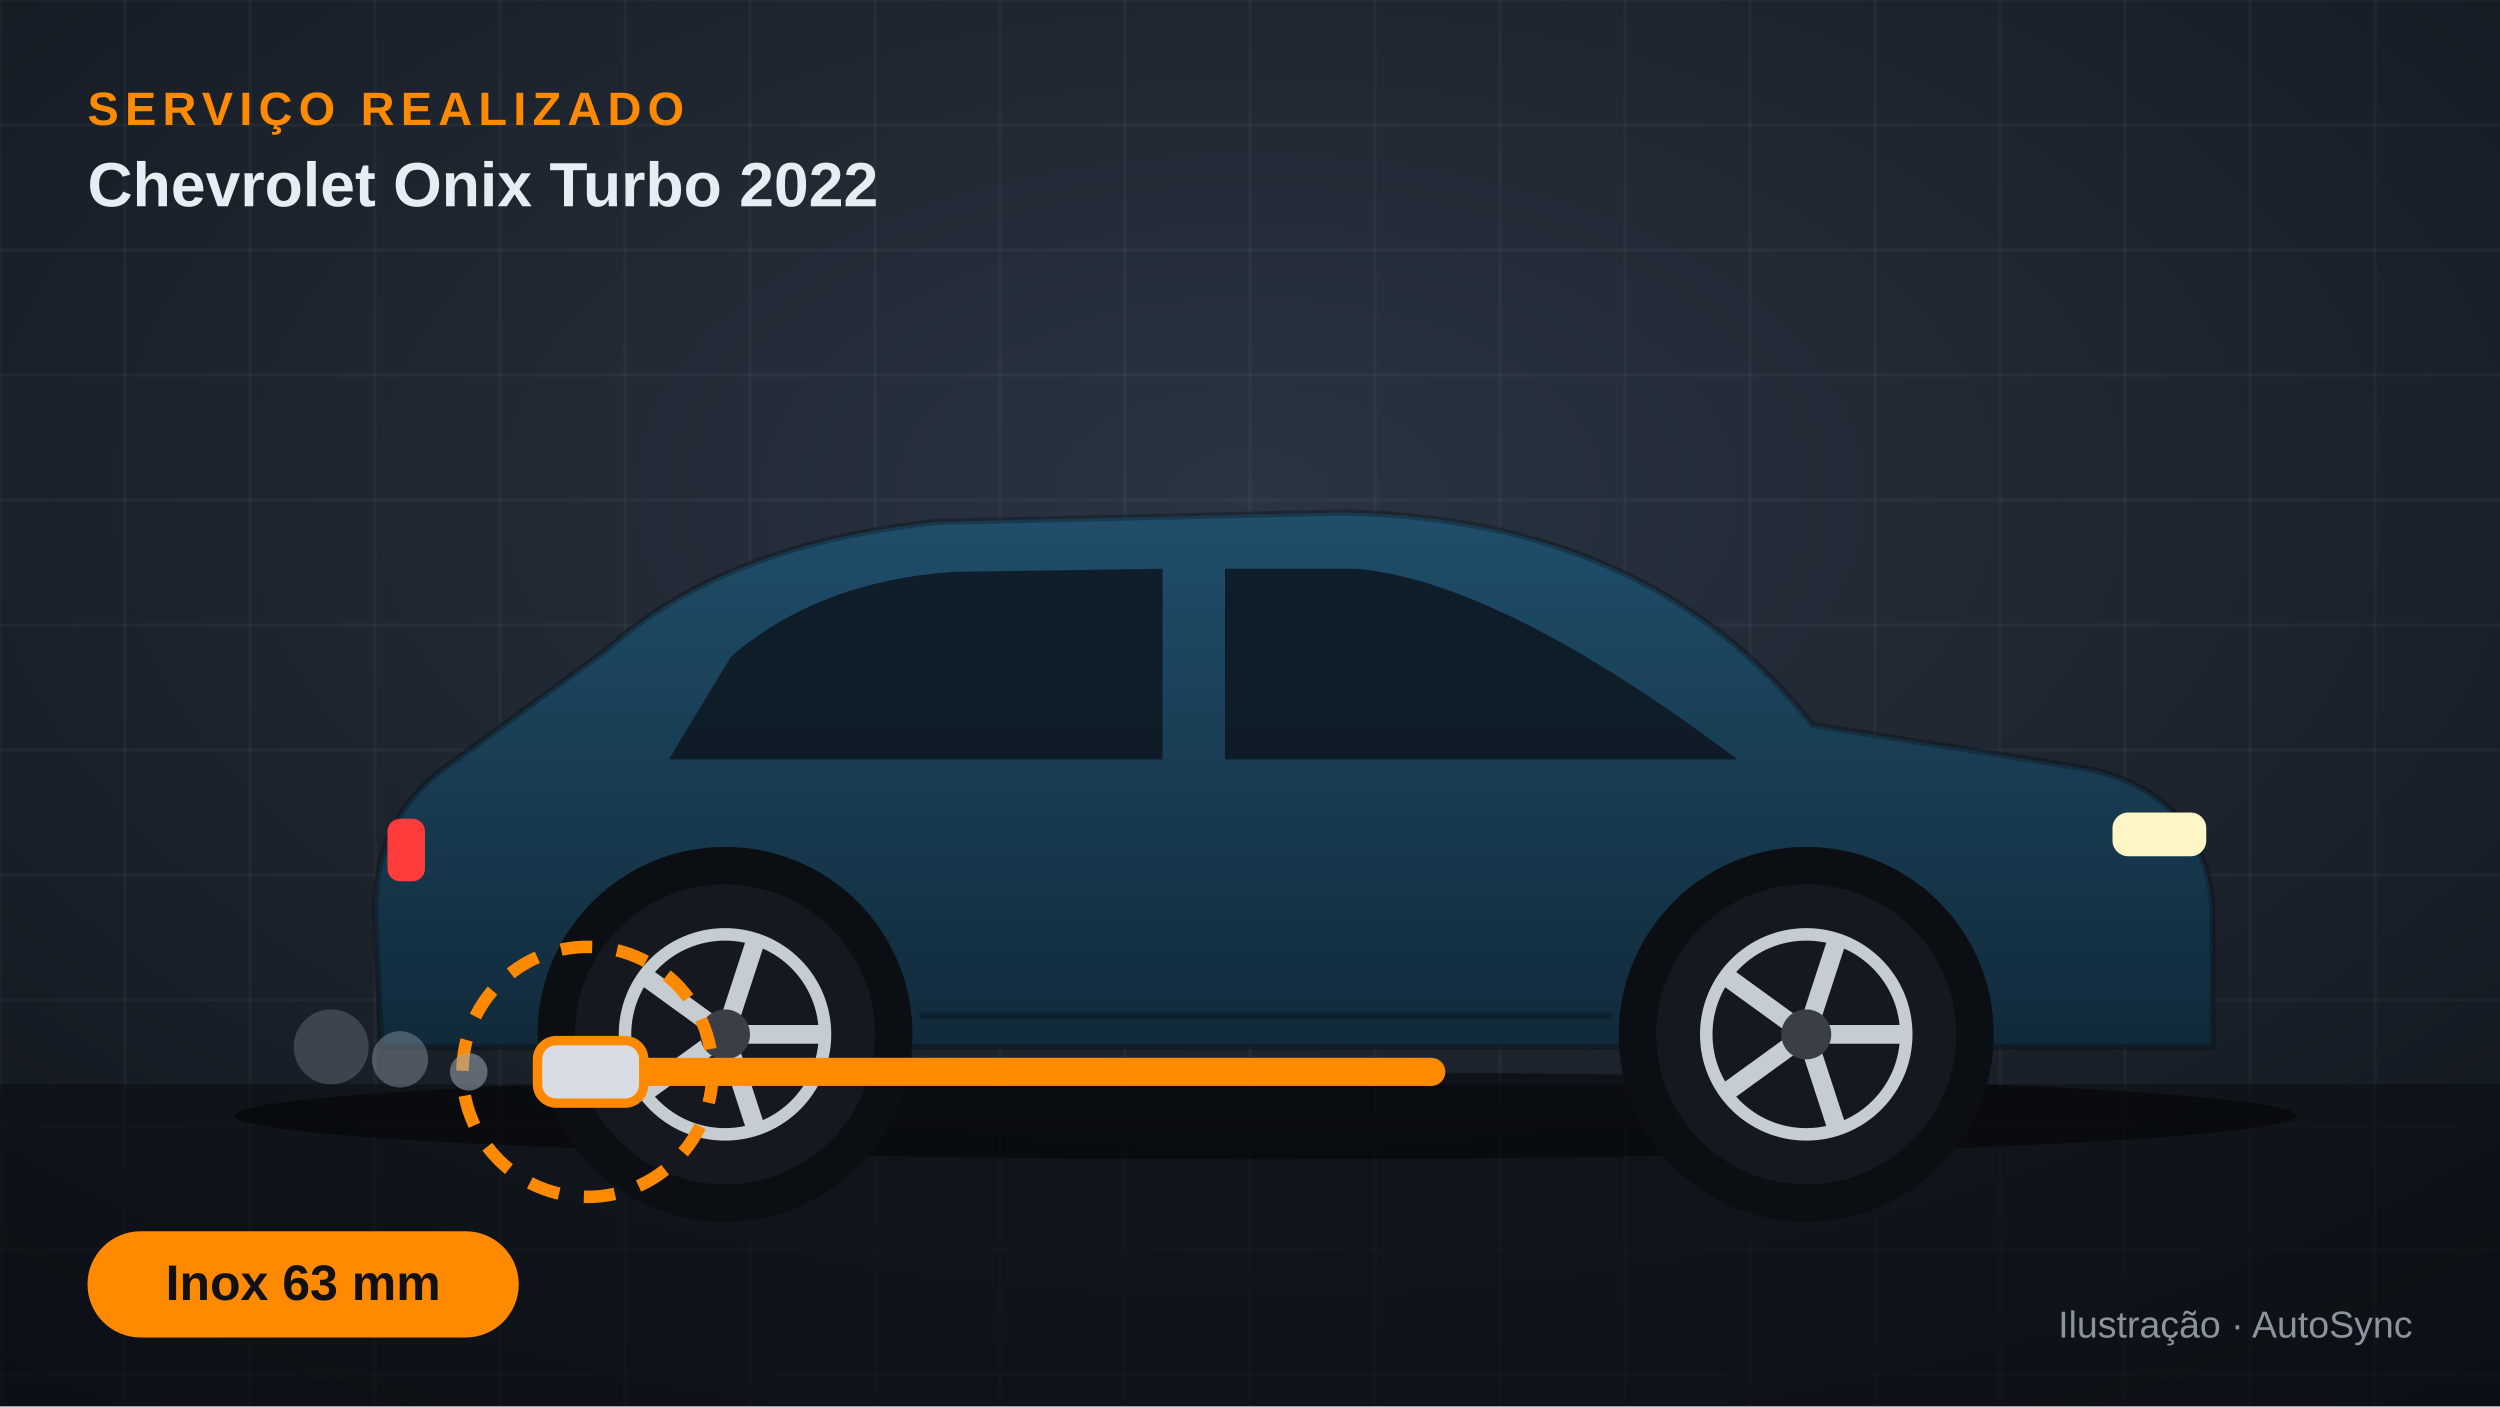
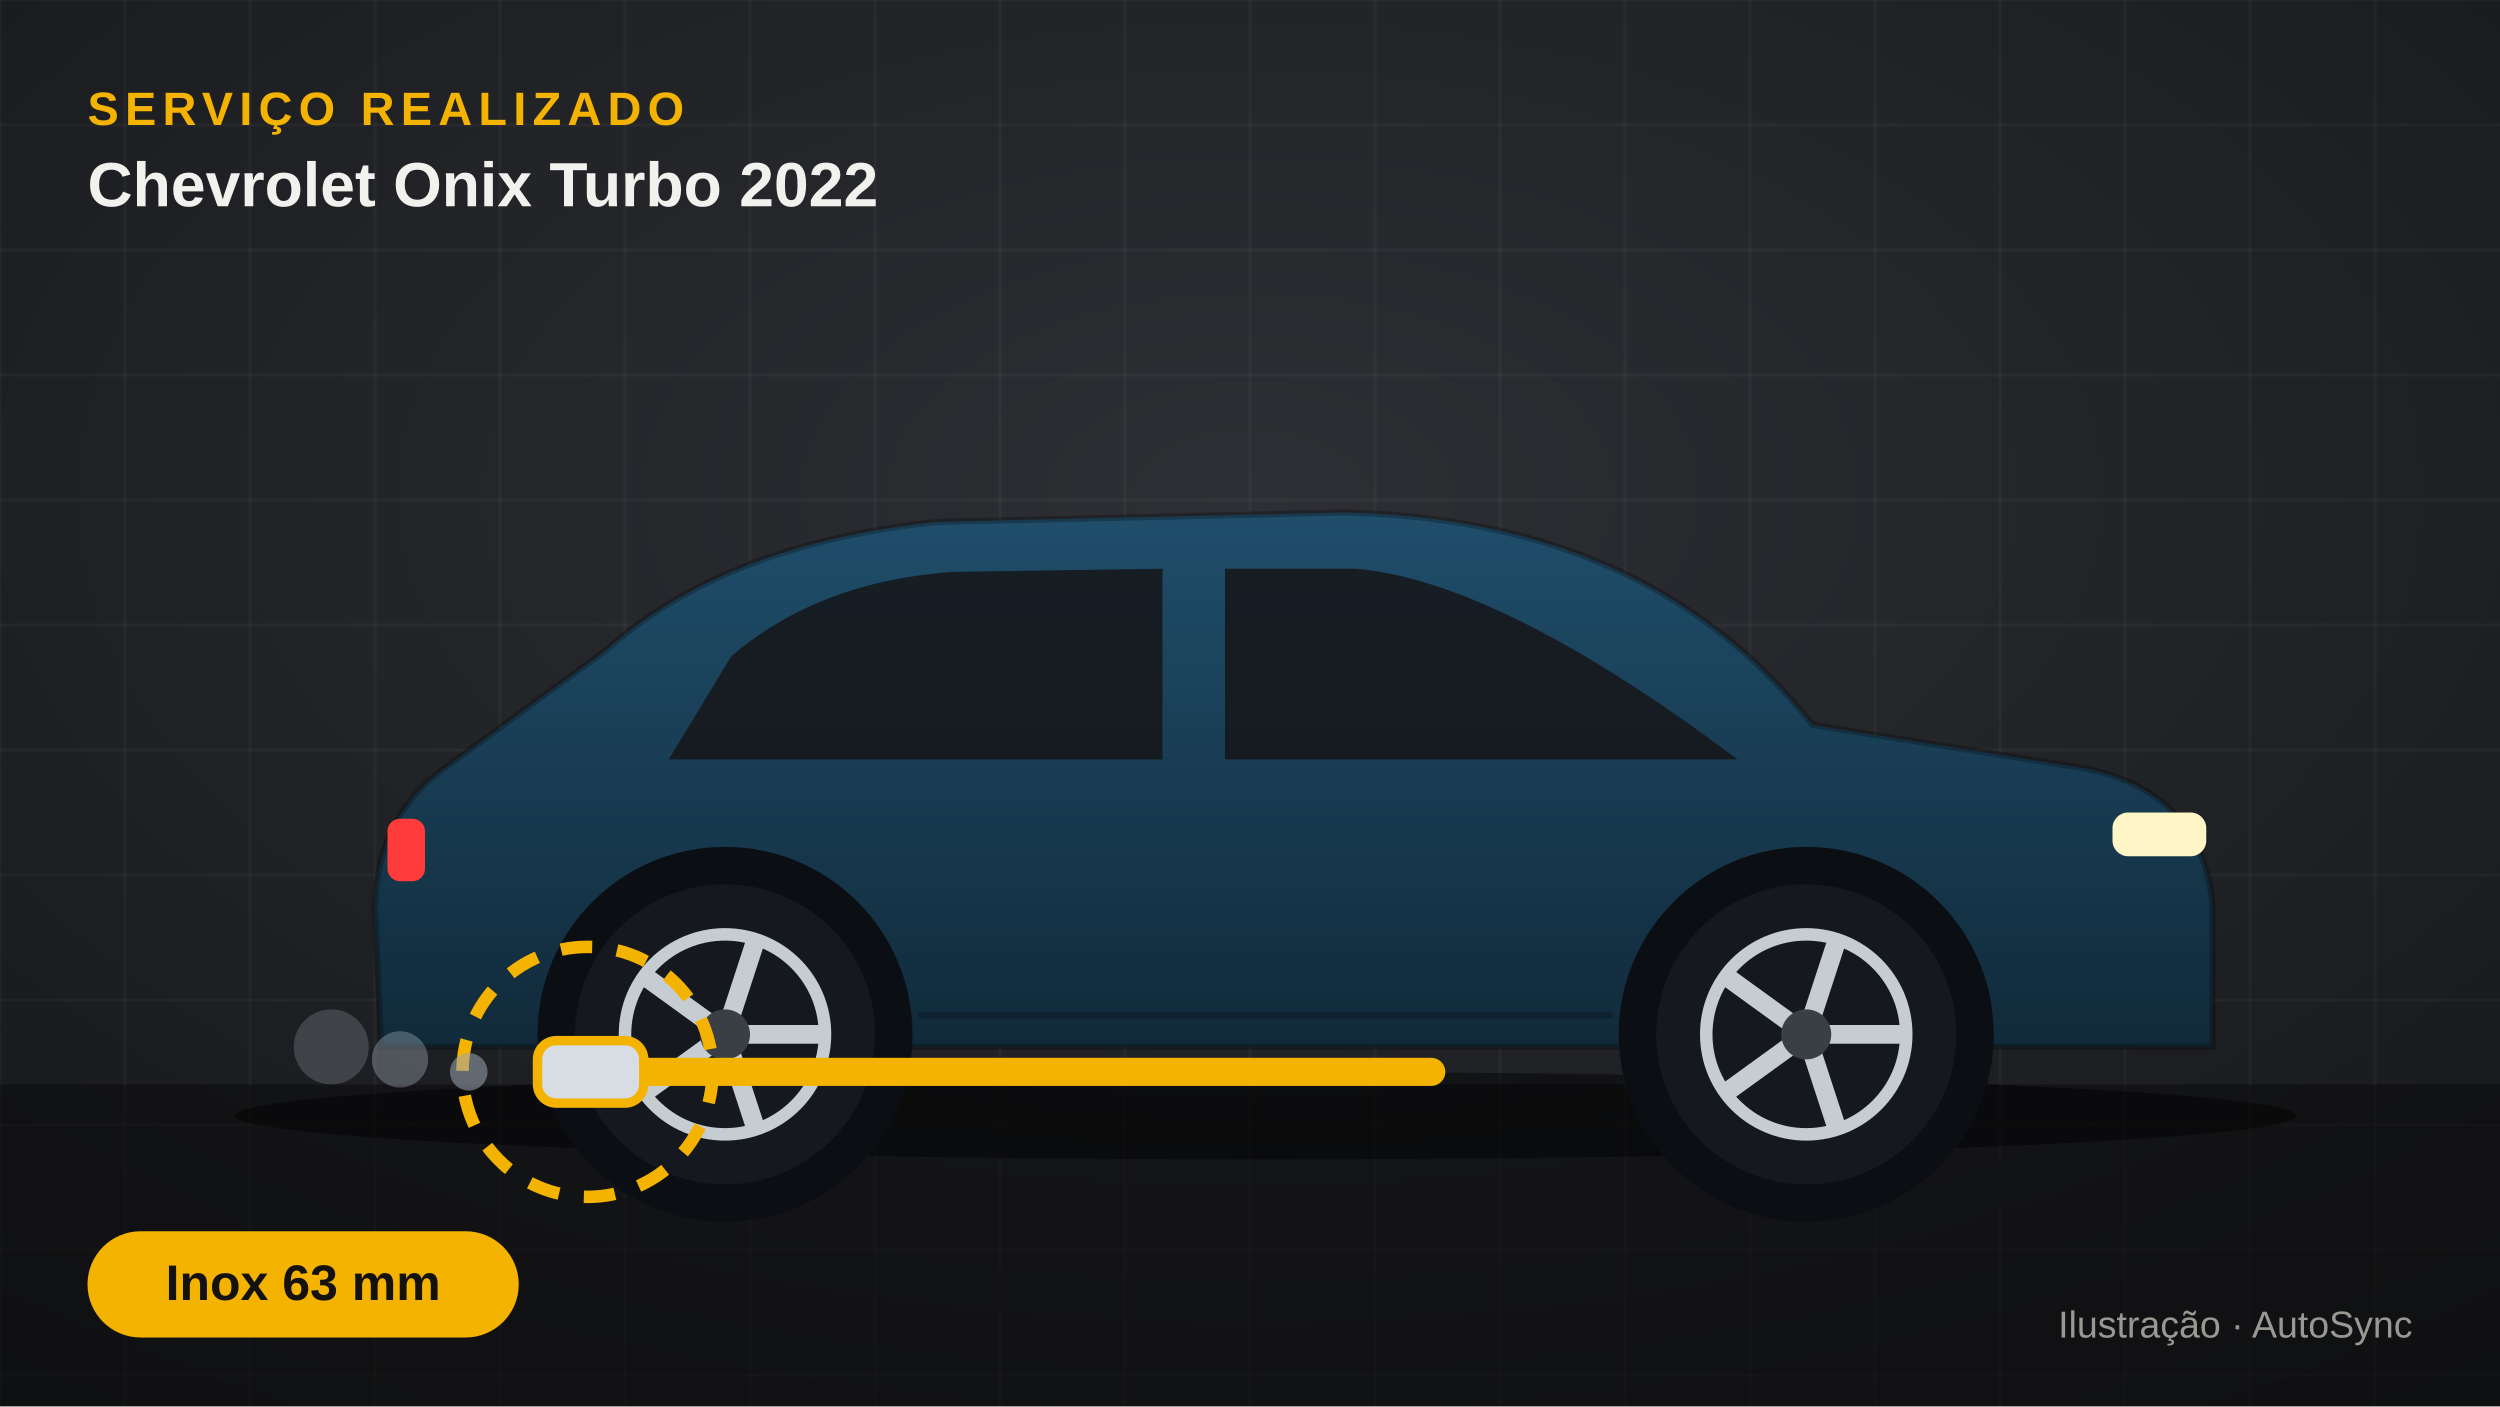
<svg xmlns="http://www.w3.org/2000/svg" viewBox="0 0 800 450" font-family="Arial, Helvetica, sans-serif" role="img" aria-label="Ilustração: Escape inox 2,5&quot; no Onix Turbo">
  <defs>
    <radialGradient id="bg" cx=".5" cy=".35" r=".9">
-       <stop offset="0" stop-color="#2a3442" />
-       <stop offset="1" stop-color="#0d1117" />
+       <stop offset="0" stop-color="#2E2F34" />
+       <stop offset="1" stop-color="#121315" />
    </radialGradient>
  </defs>
  <rect width="800" height="450" fill="url(#bg)" />
  <line x1="0" y1="0" x2="0" y2="450" stroke="#fff" stroke-opacity=".035" />
  <line x1="40" y1="0" x2="40" y2="450" stroke="#fff" stroke-opacity=".035" />
  <line x1="80" y1="0" x2="80" y2="450" stroke="#fff" stroke-opacity=".035" />
  <line x1="120" y1="0" x2="120" y2="450" stroke="#fff" stroke-opacity=".035" />
  <line x1="160" y1="0" x2="160" y2="450" stroke="#fff" stroke-opacity=".035" />
  <line x1="200" y1="0" x2="200" y2="450" stroke="#fff" stroke-opacity=".035" />
  <line x1="240" y1="0" x2="240" y2="450" stroke="#fff" stroke-opacity=".035" />
  <line x1="280" y1="0" x2="280" y2="450" stroke="#fff" stroke-opacity=".035" />
  <line x1="320" y1="0" x2="320" y2="450" stroke="#fff" stroke-opacity=".035" />
  <line x1="360" y1="0" x2="360" y2="450" stroke="#fff" stroke-opacity=".035" />
  <line x1="400" y1="0" x2="400" y2="450" stroke="#fff" stroke-opacity=".035" />
  <line x1="440" y1="0" x2="440" y2="450" stroke="#fff" stroke-opacity=".035" />
  <line x1="480" y1="0" x2="480" y2="450" stroke="#fff" stroke-opacity=".035" />
  <line x1="520" y1="0" x2="520" y2="450" stroke="#fff" stroke-opacity=".035" />
  <line x1="560" y1="0" x2="560" y2="450" stroke="#fff" stroke-opacity=".035" />
  <line x1="600" y1="0" x2="600" y2="450" stroke="#fff" stroke-opacity=".035" />
  <line x1="640" y1="0" x2="640" y2="450" stroke="#fff" stroke-opacity=".035" />
  <line x1="680" y1="0" x2="680" y2="450" stroke="#fff" stroke-opacity=".035" />
  <line x1="720" y1="0" x2="720" y2="450" stroke="#fff" stroke-opacity=".035" />
  <line x1="760" y1="0" x2="760" y2="450" stroke="#fff" stroke-opacity=".035" />
  <line x1="0" y1="0" x2="800" y2="0" stroke="#fff" stroke-opacity=".035" />
  <line x1="0" y1="40" x2="800" y2="40" stroke="#fff" stroke-opacity=".035" />
  <line x1="0" y1="80" x2="800" y2="80" stroke="#fff" stroke-opacity=".035" />
  <line x1="0" y1="120" x2="800" y2="120" stroke="#fff" stroke-opacity=".035" />
  <line x1="0" y1="160" x2="800" y2="160" stroke="#fff" stroke-opacity=".035" />
  <line x1="0" y1="200" x2="800" y2="200" stroke="#fff" stroke-opacity=".035" />
  <line x1="0" y1="240" x2="800" y2="240" stroke="#fff" stroke-opacity=".035" />
  <line x1="0" y1="280" x2="800" y2="280" stroke="#fff" stroke-opacity=".035" />
  <line x1="0" y1="320" x2="800" y2="320" stroke="#fff" stroke-opacity=".035" />
  <line x1="0" y1="360" x2="800" y2="360" stroke="#fff" stroke-opacity=".035" />
  <line x1="0" y1="400" x2="800" y2="400" stroke="#fff" stroke-opacity=".035" />
  <line x1="0" y1="440" x2="800" y2="440" stroke="#fff" stroke-opacity=".035" />
-   <rect y="347" width="800" height="103" fill="#0a0d12" opacity=".6" />
+   <rect y="347" width="800" height="103" fill="#0b0c0d" opacity=".6" />
  <ellipse cx="405.0" cy="357" rx="330" ry="14" fill="#000" opacity=".45" />
  <defs>
    <linearGradient id="corpo" x1="0" y1="0" x2="0" y2="1">
      <stop offset="0" stop-color="#1f4e6b" />
      <stop offset="1" stop-color="#112a3a" />
    </linearGradient>
    <linearGradient id="feixe" x1="0" y1="0" x2="1" y2="0">
      <stop offset="0" stop-color="#fff3b0" stop-opacity=".85" />
      <stop offset="1" stop-color="#fff3b0" stop-opacity="0" />
    </linearGradient>
  </defs>
  <path d="M122 335 L120 292 Q120 262 142 246 L194 208 Q232 174 300 167 L430 164 Q528 166 580 232 L668 246 Q705 254 708 290 L708 335 Z" fill="url(#corpo)" stroke="#000" stroke-opacity=".25" stroke-width="2" />
-   <path d="M234 210 Q262 186 305 183 L372 182 L372 243 L214 243 Z M392 182 L434 182 Q480 186 556 243 L392 243 Z" fill="#0e1822" opacity=".88" />
+   <path d="M234 210 Q262 186 305 183 L372 182 L372 243 L214 243 Z M392 182 L434 182 Q480 186 556 243 L392 243 Z" fill="#15171a" opacity=".88" />
  <rect x="676" y="260" width="30" height="14" rx="5" fill="#fff6c8" />
  <rect x="124" y="262" width="12" height="20" rx="4" fill="#ff3b3b" />
  <line x1="294" y1="325" x2="516" y2="325" stroke="#000" stroke-opacity=".25" stroke-width="2" />
  <circle cx="232" cy="331" r="60" fill="#0b0f14" />
  <circle cx="232" cy="331" r="48" fill="#15191f" />
  <circle cx="232" cy="331" r="32" fill="none" stroke="#c5ccd2" stroke-width="4" />
  <line x1="232" y1="331" x2="262.0" y2="331.0" stroke="#c5ccd2" stroke-width="6" stroke-linecap="round" />
  <line x1="232" y1="331" x2="241.3" y2="359.5" stroke="#c5ccd2" stroke-width="6" stroke-linecap="round" />
  <line x1="232" y1="331" x2="207.7" y2="348.6" stroke="#c5ccd2" stroke-width="6" stroke-linecap="round" />
  <line x1="232" y1="331" x2="207.7" y2="313.4" stroke="#c5ccd2" stroke-width="6" stroke-linecap="round" />
  <line x1="232" y1="331" x2="241.3" y2="302.5" stroke="#c5ccd2" stroke-width="6" stroke-linecap="round" />
  <circle cx="232" cy="331" r="8" fill="#3a3f45" />
  <circle cx="578" cy="331" r="60" fill="#0b0f14" />
  <circle cx="578" cy="331" r="48" fill="#15191f" />
  <circle cx="578" cy="331" r="32" fill="none" stroke="#c5ccd2" stroke-width="4" />
  <line x1="578" y1="331" x2="608.0" y2="331.0" stroke="#c5ccd2" stroke-width="6" stroke-linecap="round" />
  <line x1="578" y1="331" x2="587.3" y2="359.5" stroke="#c5ccd2" stroke-width="6" stroke-linecap="round" />
  <line x1="578" y1="331" x2="553.7" y2="348.6" stroke="#c5ccd2" stroke-width="6" stroke-linecap="round" />
  <line x1="578" y1="331" x2="553.7" y2="313.4" stroke="#c5ccd2" stroke-width="6" stroke-linecap="round" />
  <line x1="578" y1="331" x2="587.3" y2="302.5" stroke="#c5ccd2" stroke-width="6" stroke-linecap="round" />
  <circle cx="578" cy="331" r="8" fill="#3a3f45" />
-   <path d="M458 343 L272 343 L202 343" fill="none" stroke="#ff8a00" stroke-width="9" stroke-linecap="round" />
-   <rect x="172" y="333" width="34" height="20" rx="6" fill="#d7dde2" stroke="#ff8a00" stroke-width="3" />
-   <circle cx="188" cy="343" r="40" fill="none" stroke="#ff8a00" stroke-width="4" stroke-dasharray="10 8" />
+   <path d="M458 343 L272 343 L202 343" fill="none" stroke="#F5B301" stroke-width="9" stroke-linecap="round" />
+   <rect x="172" y="333" width="34" height="20" rx="6" fill="#d7dde2" stroke="#F5B301" stroke-width="3" />
+   <circle cx="188" cy="343" r="40" fill="none" stroke="#F5B301" stroke-width="4" stroke-dasharray="10 8" />
  <circle cx="150" cy="343" r="6" fill="#9aa5b1" opacity="0.55" />
  <circle cx="128" cy="339" r="9" fill="#9aa5b1" opacity="0.41" />
  <circle cx="106" cy="335" r="12" fill="#9aa5b1" opacity="0.27" />
-   <text x="28" y="40" fill="#ff8a00" font-size="15" font-weight="700" letter-spacing="2">SERVIÇO REALIZADO</text>
-   <text x="28" y="66" fill="#e6edf3" font-size="20" font-weight="700">Chevrolet Onix Turbo 2022</text>
-   <rect x="28" y="394" width="138" height="34" rx="17" fill="#ff8a00" />
-   <text x="97.0" y="416" text-anchor="middle" fill="#111" font-size="16" font-weight="700">Inox 63 mm</text>
-   <text x="772" y="428" text-anchor="end" fill="#8b949e" font-size="12">Ilustração · AutoSync</text>
+   <text x="28" y="40" fill="#F5B301" font-size="15" font-weight="700" letter-spacing="2">SERVIÇO REALIZADO</text>
+   <text x="28" y="66" fill="#F2F1EE" font-size="20" font-weight="700">Chevrolet Onix Turbo 2022</text>
+   <rect x="28" y="394" width="138" height="34" rx="17" fill="#F5B301" />
+   <text x="97.0" y="416" text-anchor="middle" fill="#14120F" font-size="16" font-weight="700">Inox 63 mm</text>
+   <text x="772" y="428" text-anchor="end" fill="#9A9893" font-size="12">Ilustração · AutoSync</text>
</svg>
